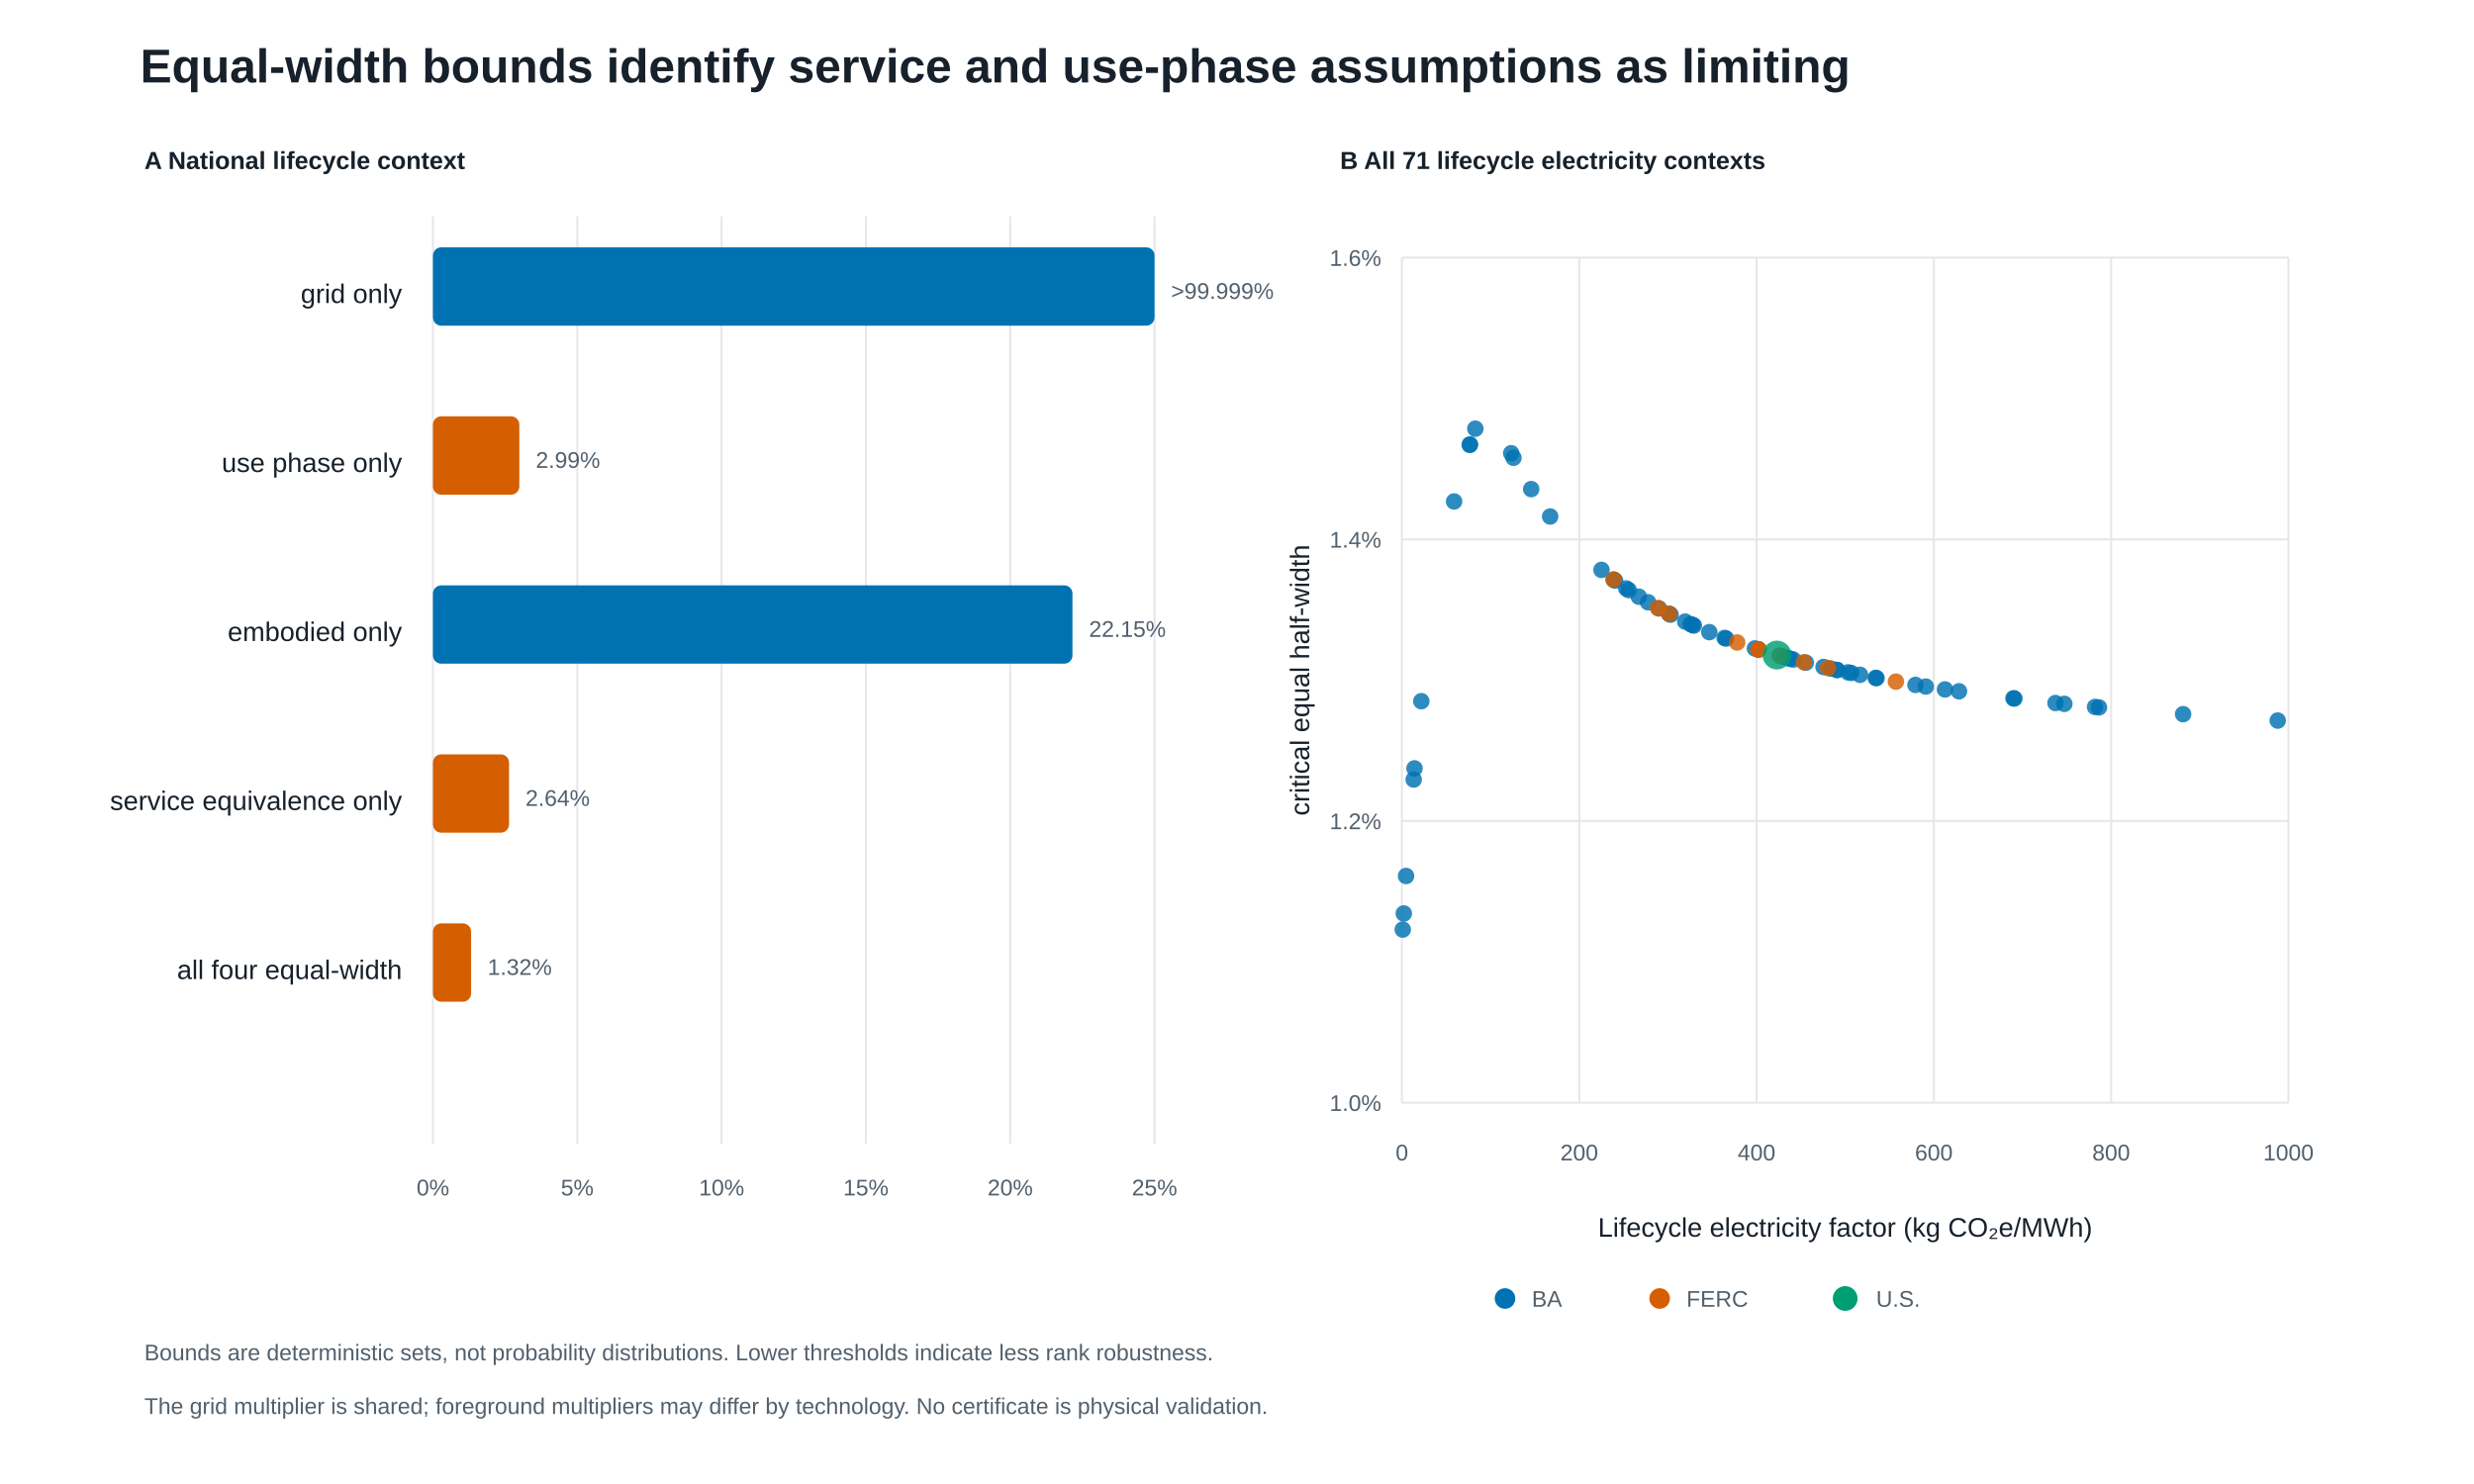
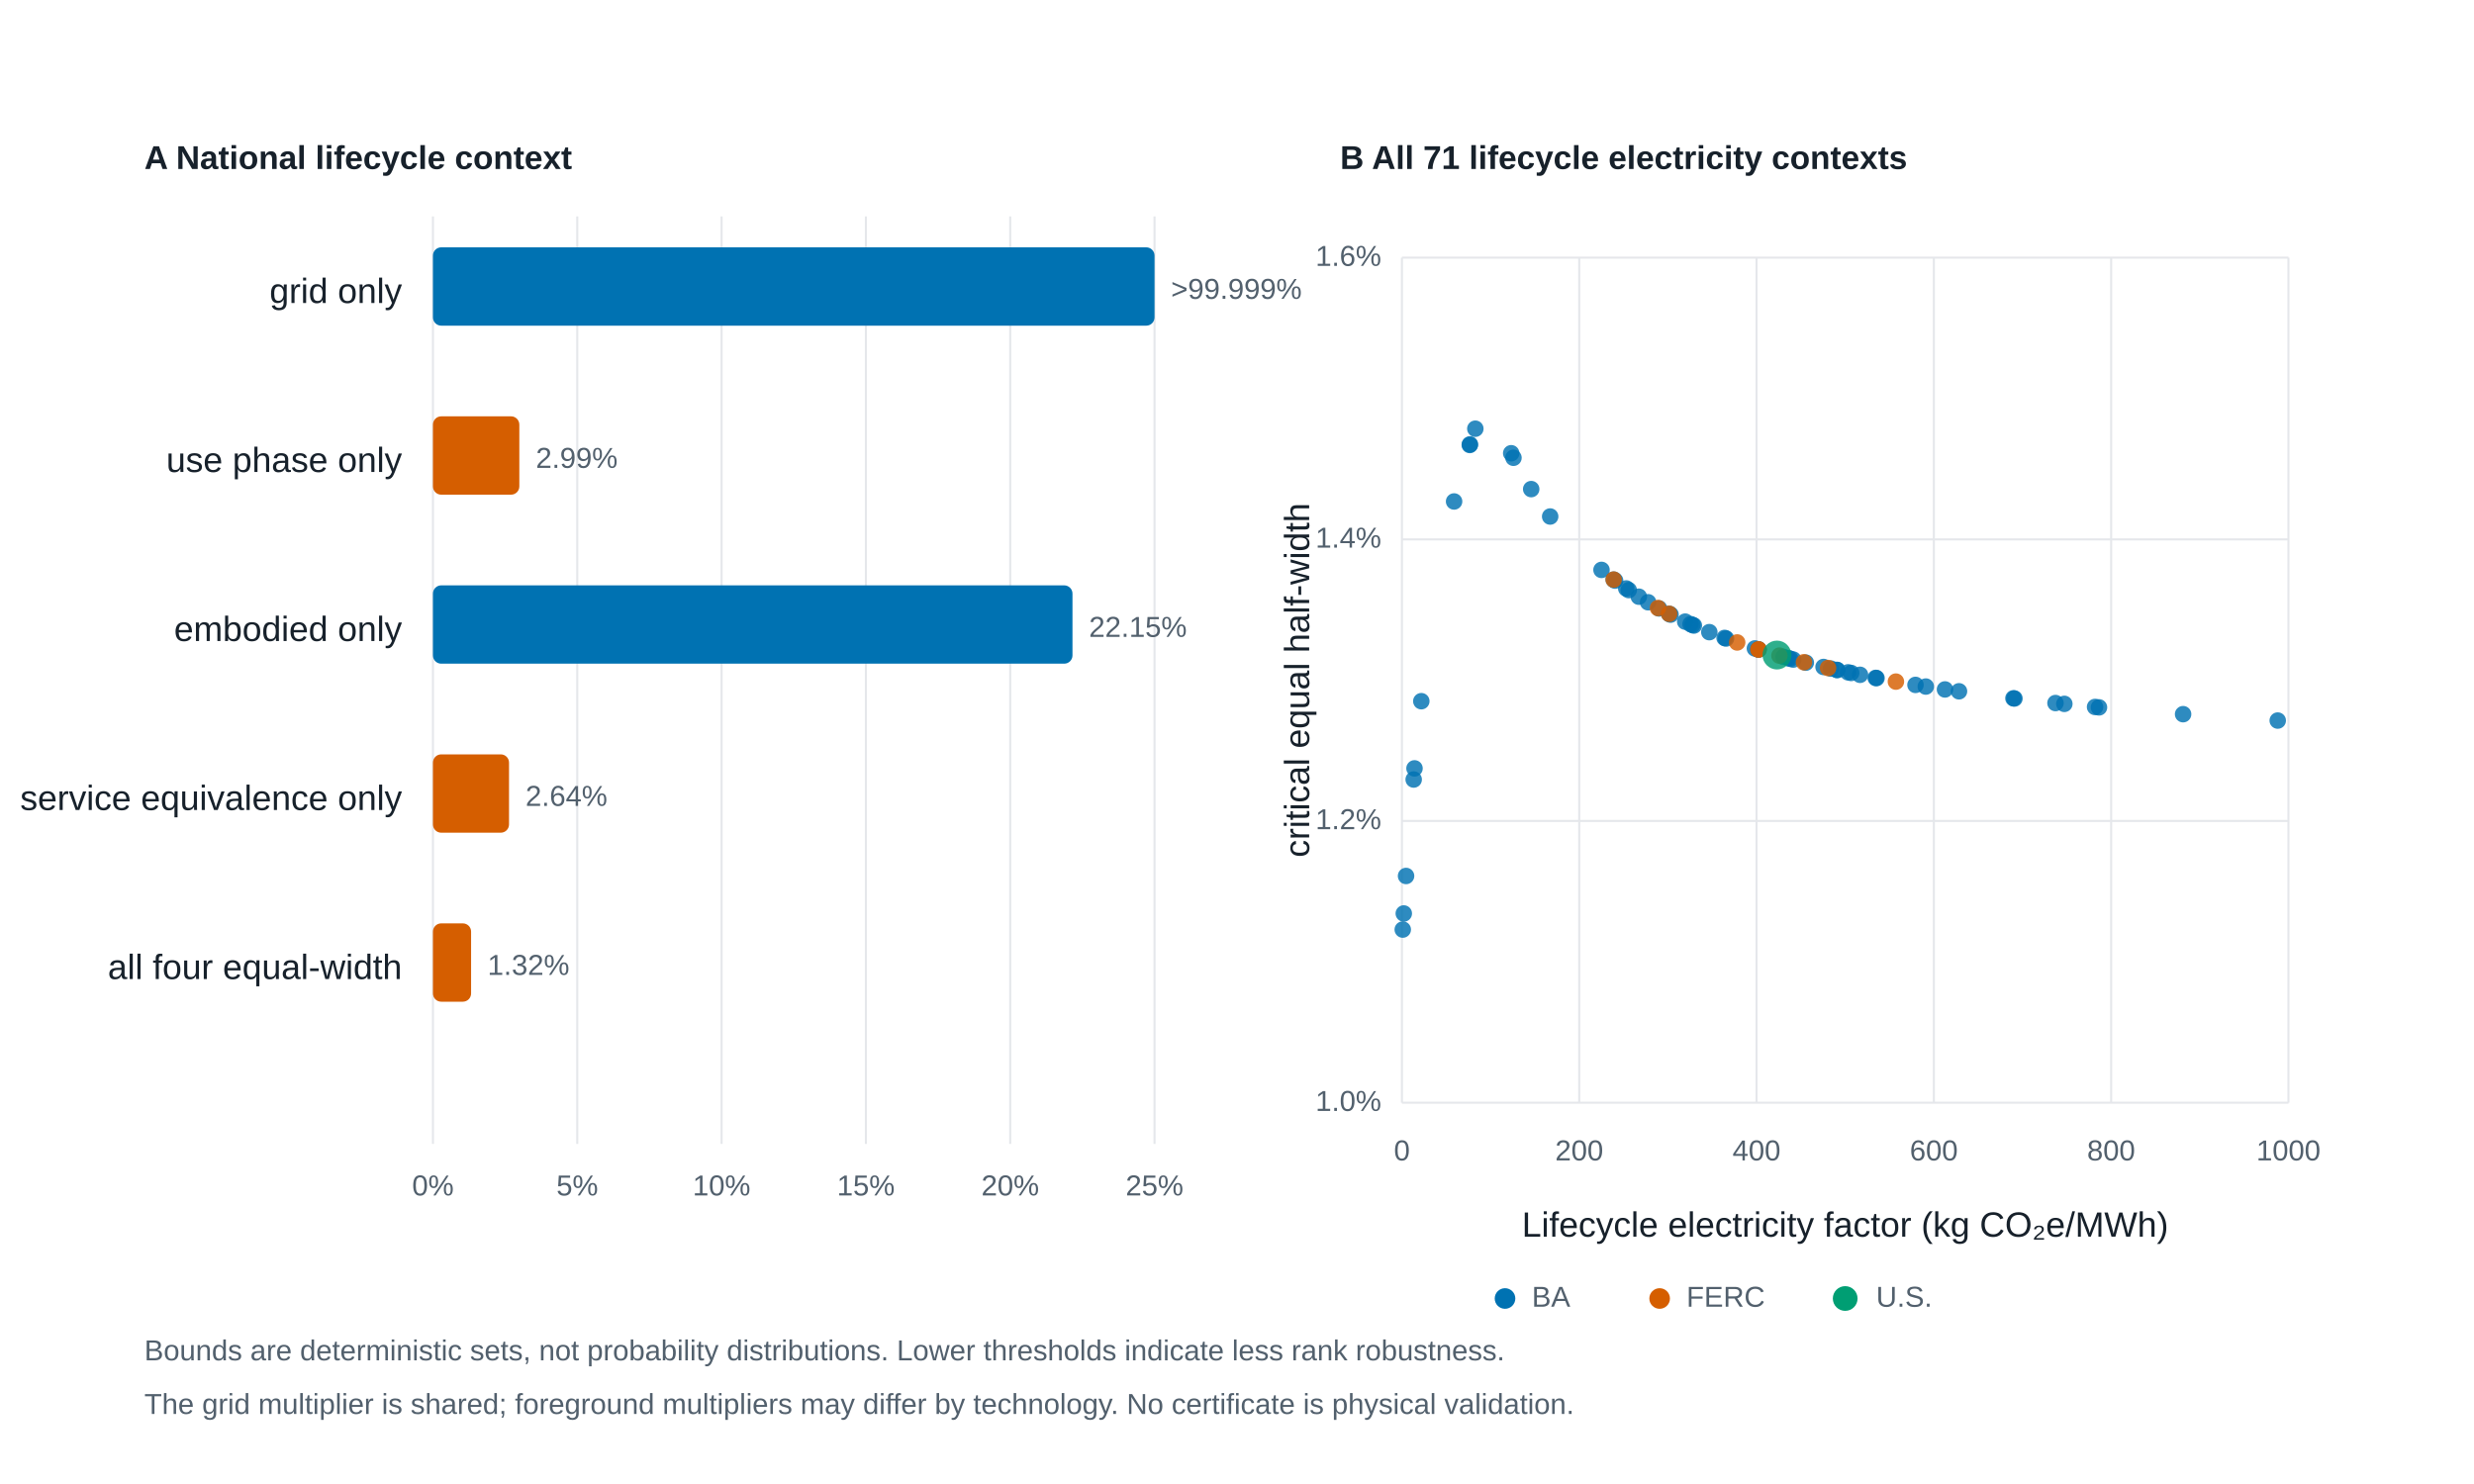
<svg xmlns="http://www.w3.org/2000/svg" width="1200" height="720" viewBox="0 0 1200 720" role="img" aria-label="Equal-width bounds identify service and use-phase assumptions as limiting">
-   <style>text{font-family:Arial,sans-serif;fill:#17212b}.title{font-size:23px;font-weight:700}.axis{font-size:13px}.label{font-size:12px}.note{font-size:11px;fill:#52606d}</style>
+   <style>text{font-family:Arial,sans-serif;fill:#17212b}.title{font-size:23px;font-weight:700}.axis{font-size:17px}.label{font-size:16px}.note{font-size:14px;fill:#52606d}</style>
  <rect width="100%" height="100%" fill="white" />
-   <text class="title" x="68" y="40">Equal-width bounds identify service and use-phase assumptions as limiting</text>
  <text class="label" x="70" y="82" style="font-weight:700">A  National lifecycle context</text>
  <text class="label" x="650" y="82" style="font-weight:700">B  All 71 lifecycle electricity contexts</text>
  <line x1="210.0" y1="105" x2="210.0" y2="555" stroke="#E5E7EB" />
  <text class="note" x="210.0" y="580" text-anchor="middle">0%</text>
  <line x1="280.0" y1="105" x2="280.0" y2="555" stroke="#E5E7EB" />
  <text class="note" x="280.0" y="580" text-anchor="middle">5%</text>
  <line x1="350.0" y1="105" x2="350.0" y2="555" stroke="#E5E7EB" />
  <text class="note" x="350.0" y="580" text-anchor="middle">10%</text>
  <line x1="420.0" y1="105" x2="420.0" y2="555" stroke="#E5E7EB" />
  <text class="note" x="420.0" y="580" text-anchor="middle">15%</text>
  <line x1="490.0" y1="105" x2="490.0" y2="555" stroke="#E5E7EB" />
  <text class="note" x="490.0" y="580" text-anchor="middle">20%</text>
  <line x1="560.0" y1="105" x2="560.0" y2="555" stroke="#E5E7EB" />
  <text class="note" x="560.0" y="580" text-anchor="middle">25%</text>
  <text class="axis" x="195" y="147" text-anchor="end">grid only</text>
  <rect x="210" y="120" width="350.0" height="38" rx="4" fill="#0072B2" />
  <text class="note" x="568.0" y="145">&gt;99.999%</text>
  <text class="axis" x="195" y="229" text-anchor="end">use phase only</text>
  <rect x="210" y="202" width="41.9" height="38" rx="4" fill="#D55E00" />
  <text class="note" x="259.9" y="227">2.99%</text>
  <text class="axis" x="195" y="311" text-anchor="end">embodied only</text>
  <rect x="210" y="284" width="310.2" height="38" rx="4" fill="#0072B2" />
  <text class="note" x="528.2" y="309">22.15%</text>
  <text class="axis" x="195" y="393" text-anchor="end">service equivalence only</text>
  <rect x="210" y="366" width="36.9" height="38" rx="4" fill="#D55E00" />
  <text class="note" x="254.9" y="391">2.64%</text>
  <text class="axis" x="195" y="475" text-anchor="end">all four equal-width</text>
  <rect x="210" y="448" width="18.5" height="38" rx="4" fill="#D55E00" />
  <text class="note" x="236.5" y="473">1.32%</text>
  <line x1="680.0" y1="125" x2="680.0" y2="535" stroke="#E5E7EB" />
  <text class="note" x="680.0" y="563" text-anchor="middle">0</text>
  <line x1="766.0" y1="125" x2="766.0" y2="535" stroke="#E5E7EB" />
  <text class="note" x="766.0" y="563" text-anchor="middle">200</text>
  <line x1="852.0" y1="125" x2="852.0" y2="535" stroke="#E5E7EB" />
  <text class="note" x="852.0" y="563" text-anchor="middle">400</text>
  <line x1="938.0" y1="125" x2="938.0" y2="535" stroke="#E5E7EB" />
  <text class="note" x="938.0" y="563" text-anchor="middle">600</text>
  <line x1="1024.0" y1="125" x2="1024.0" y2="535" stroke="#E5E7EB" />
  <text class="note" x="1024.0" y="563" text-anchor="middle">800</text>
  <line x1="1110.0" y1="125" x2="1110.0" y2="535" stroke="#E5E7EB" />
  <text class="note" x="1110.0" y="563" text-anchor="middle">1000</text>
  <line x1="680" y1="535.0" x2="1110" y2="535.0" stroke="#E5E7EB" />
  <text class="note" x="670" y="539.0" text-anchor="end">1.0%</text>
  <line x1="680" y1="398.3" x2="1110" y2="398.3" stroke="#E5E7EB" />
  <text class="note" x="670" y="402.3" text-anchor="end">1.2%</text>
  <line x1="680" y1="261.7" x2="1110" y2="261.7" stroke="#E5E7EB" />
  <text class="note" x="670" y="265.7" text-anchor="end">1.4%</text>
  <line x1="680" y1="125.0" x2="1110" y2="125.0" stroke="#E5E7EB" />
  <text class="note" x="670" y="129.0" text-anchor="end">1.6%</text>
  <circle cx="682.0" cy="425.0" r="4" fill="#0072B2" opacity="0.82" />
  <circle cx="934.1" cy="333.1" r="4" fill="#0072B2" opacity="0.82" />
  <circle cx="950.2" cy="335.4" r="4" fill="#0072B2" opacity="0.82" />
  <circle cx="788.8" cy="285.5" r="4" fill="#0072B2" opacity="0.82" />
  <circle cx="783.4" cy="281.7" r="4" fill="#0072B2" opacity="0.82" />
  <circle cx="751.9" cy="250.6" r="4" fill="#0072B2" opacity="0.82" />
  <circle cx="790.0" cy="286.3" r="4" fill="#0072B2" opacity="0.82" />
  <circle cx="836.5" cy="309.5" r="4" fill="#0072B2" opacity="0.82" />
  <circle cx="713.0" cy="215.6" r="4" fill="#0072B2" opacity="0.82" />
  <circle cx="890.9" cy="325.0" r="4" fill="#0072B2" opacity="0.82" />
  <circle cx="868.3" cy="319.6" r="4" fill="#0072B2" opacity="0.82" />
  <circle cx="820.9" cy="303.2" r="4" fill="#0072B2" opacity="0.82" />
  <circle cx="910.2" cy="329.0" r="4" fill="#0072B2" opacity="0.82" />
  <circle cx="799.4" cy="292.2" r="4" fill="#0072B2" opacity="0.82" />
  <circle cx="715.6" cy="208.0" r="4" fill="#0072B2" opacity="0.82" />
  <circle cx="891.2" cy="325.1" r="4" fill="#0072B2" opacity="0.82" />
  <circle cx="852.9" cy="315.1" r="4" fill="#0072B2" opacity="0.82" />
  <circle cx="929.1" cy="332.3" r="4" fill="#0072B2" opacity="0.82" />
  <circle cx="837.2" cy="309.8" r="4" fill="#0072B2" opacity="0.82" />
  <circle cx="1018.1" cy="343.2" r="4" fill="#0072B2" opacity="0.82" />
  <circle cx="897.9" cy="326.5" r="4" fill="#0072B2" opacity="0.82" />
  <circle cx="685.7" cy="378.2" r="4" fill="#0072B2" opacity="0.82" />
  <circle cx="902.2" cy="327.4" r="4" fill="#0072B2" opacity="0.82" />
  <circle cx="809.6" cy="297.8" r="4" fill="#0072B2" opacity="0.82" />
  <circle cx="821.6" cy="303.5" r="4" fill="#0072B2" opacity="0.82" />
  <circle cx="776.8" cy="276.5" r="4" fill="#0072B2" opacity="0.82" />
  <circle cx="943.4" cy="334.5" r="4" fill="#0072B2" opacity="0.82" />
  <circle cx="896.4" cy="326.2" r="4" fill="#0072B2" opacity="0.82" />
  <circle cx="1104.8" cy="349.6" r="4" fill="#0072B2" opacity="0.82" />
  <circle cx="909.8" cy="328.9" r="4" fill="#0072B2" opacity="0.82" />
  <circle cx="689.4" cy="340.2" r="4" fill="#0072B2" opacity="0.82" />
  <circle cx="686.1" cy="372.8" r="4" fill="#0072B2" opacity="0.82" />
  <circle cx="865.1" cy="318.7" r="4" fill="#0072B2" opacity="0.82" />
  <circle cx="782.7" cy="281.2" r="4" fill="#0072B2" opacity="0.82" />
  <circle cx="997.0" cy="341.1" r="4" fill="#0072B2" opacity="0.82" />
  <circle cx="853.0" cy="315.1" r="4" fill="#0072B2" opacity="0.82" />
  <circle cx="680.4" cy="451.0" r="4" fill="#0072B2" opacity="0.82" />
  <circle cx="1001.3" cy="341.5" r="4" fill="#0072B2" opacity="0.82" />
  <circle cx="734.1" cy="222.1" r="4" fill="#0072B2" opacity="0.82" />
  <circle cx="810.3" cy="298.2" r="4" fill="#0072B2" opacity="0.82" />
  <circle cx="867.4" cy="319.3" r="4" fill="#0072B2" opacity="0.82" />
  <circle cx="794.9" cy="289.5" r="4" fill="#0072B2" opacity="0.82" />
  <circle cx="680.9" cy="443.2" r="4" fill="#0072B2" opacity="0.82" />
  <circle cx="705.3" cy="243.3" r="4" fill="#0072B2" opacity="0.82" />
  <circle cx="820.0" cy="302.8" r="4" fill="#0072B2" opacity="0.82" />
  <circle cx="817.4" cy="301.6" r="4" fill="#0072B2" opacity="0.82" />
  <circle cx="712.9" cy="215.9" r="4" fill="#0072B2" opacity="0.82" />
  <circle cx="976.6" cy="338.8" r="4" fill="#0072B2" opacity="0.82" />
  <circle cx="1016.2" cy="343.0" r="4" fill="#0072B2" opacity="0.82" />
  <circle cx="733.0" cy="219.9" r="4" fill="#0072B2" opacity="0.82" />
  <circle cx="884.5" cy="323.6" r="4" fill="#0072B2" opacity="0.82" />
  <circle cx="875.9" cy="321.5" r="4" fill="#0072B2" opacity="0.82" />
  <circle cx="804.7" cy="295.2" r="4" fill="#0072B2" opacity="0.82" />
  <circle cx="888.1" cy="324.4" r="4" fill="#0072B2" opacity="0.82" />
  <circle cx="829.1" cy="306.7" r="4" fill="#0072B2" opacity="0.82" />
  <circle cx="977.1" cy="338.9" r="4" fill="#0072B2" opacity="0.82" />
  <circle cx="851.2" cy="314.6" r="4" fill="#0072B2" opacity="0.82" />
  <circle cx="869.8" cy="320.0" r="4" fill="#0072B2" opacity="0.82" />
  <circle cx="1058.9" cy="346.5" r="4" fill="#0072B2" opacity="0.82" />
  <circle cx="742.7" cy="237.3" r="4" fill="#0072B2" opacity="0.82" />
  <circle cx="804.2" cy="295.0" r="4" fill="#D55E00" opacity="0.82" />
  <circle cx="852.9" cy="315.1" r="4" fill="#D55E00" opacity="0.82" />
  <circle cx="809.6" cy="297.8" r="4" fill="#D55E00" opacity="0.82" />
  <circle cx="919.6" cy="330.7" r="4" fill="#D55E00" opacity="0.82" />
  <circle cx="782.7" cy="281.2" r="4" fill="#D55E00" opacity="0.82" />
  <circle cx="842.6" cy="311.7" r="4" fill="#D55E00" opacity="0.82" />
  <circle cx="853.0" cy="315.1" r="4" fill="#D55E00" opacity="0.82" />
  <circle cx="875.0" cy="321.3" r="4" fill="#D55E00" opacity="0.82" />
  <circle cx="863.1" cy="318.1" r="4" fill="#D55E00" opacity="0.82" />
  <circle cx="886.7" cy="324.1" r="4" fill="#D55E00" opacity="0.82" />
  <circle cx="861.9" cy="317.8" r="7" fill="#009E73" opacity="0.82" />
  <text class="axis" x="895" y="600" text-anchor="middle">Lifecycle electricity factor (kg CO₂e/MWh)</text>
  <text class="axis" x="635" y="330" text-anchor="middle" transform="rotate(-90 635 330)">critical equal half-width</text>
  <circle cx="730" cy="630" r="5" fill="#0072B2" />
  <text class="note" x="743" y="634">BA</text>
  <circle cx="805" cy="630" r="5" fill="#D55E00" />
  <text class="note" x="818" y="634">FERC</text>
  <circle cx="895" cy="630" r="6" fill="#009E73" />
  <text class="note" x="910" y="634">U.S.</text>
  <text class="note" x="70" y="660">Bounds are deterministic sets, not probability distributions. Lower thresholds indicate less rank robustness.</text>
  <text class="note" x="70" y="686">The grid multiplier is shared; foreground multipliers may differ by technology. No certificate is physical validation.</text>
</svg>
